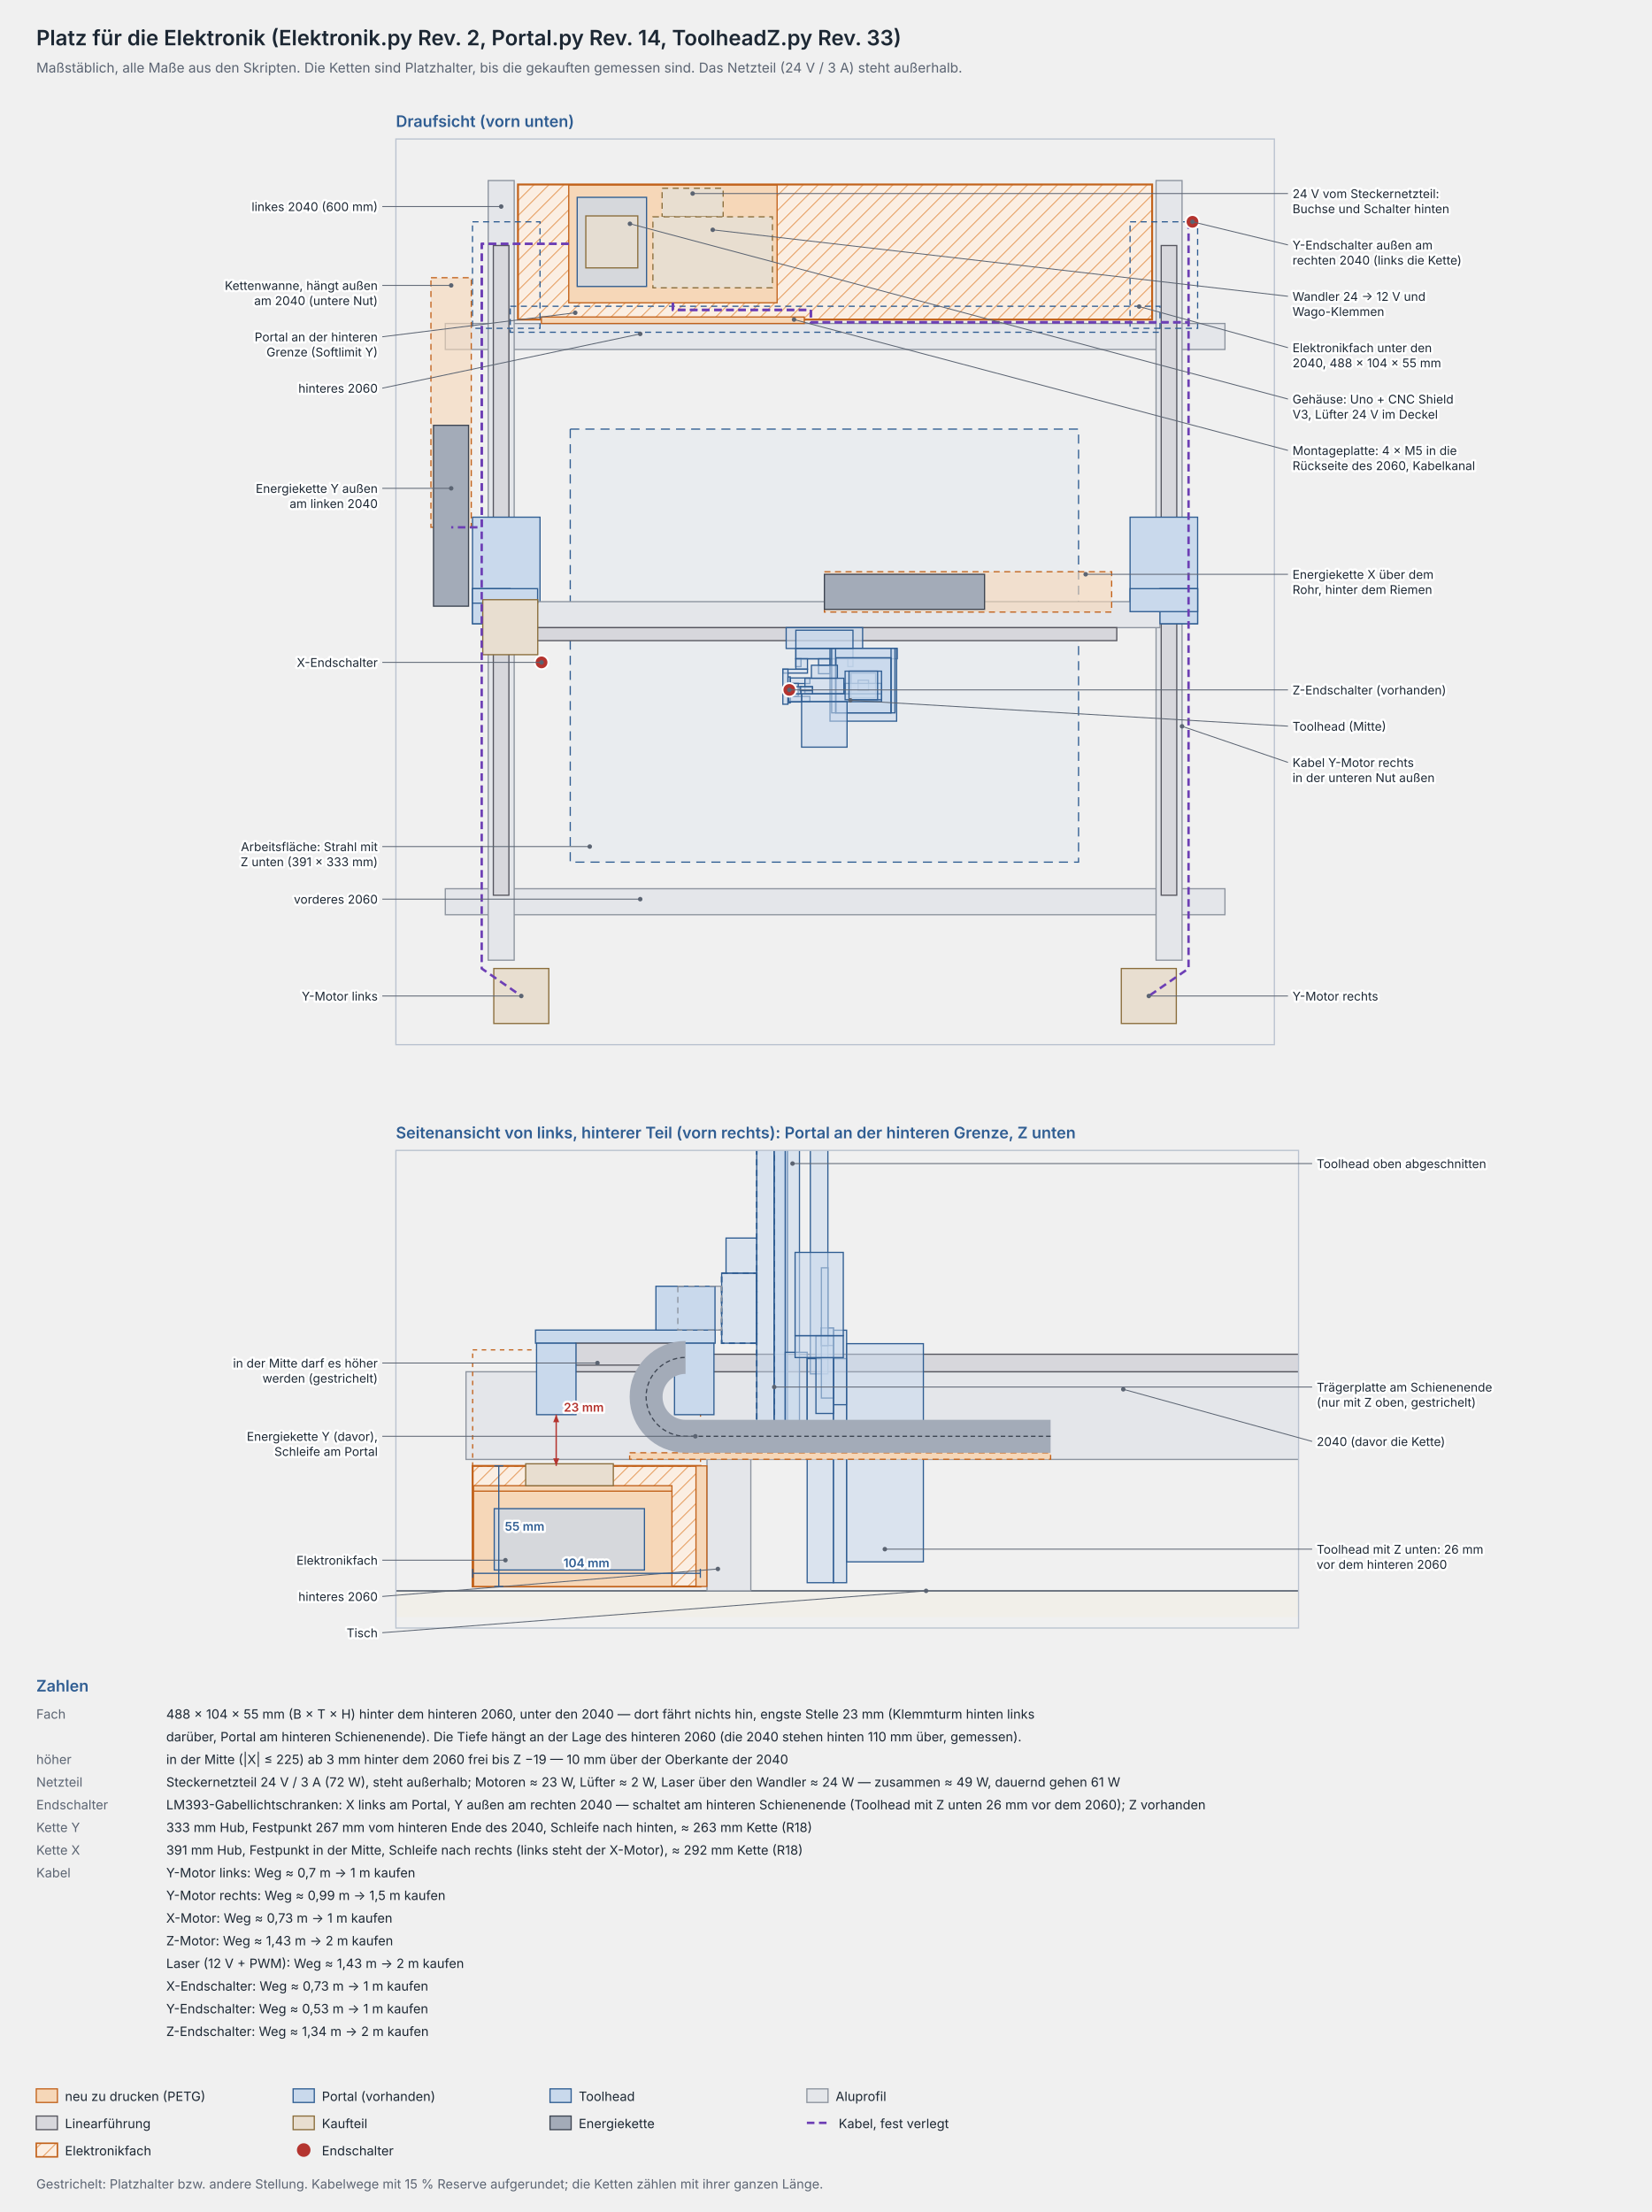
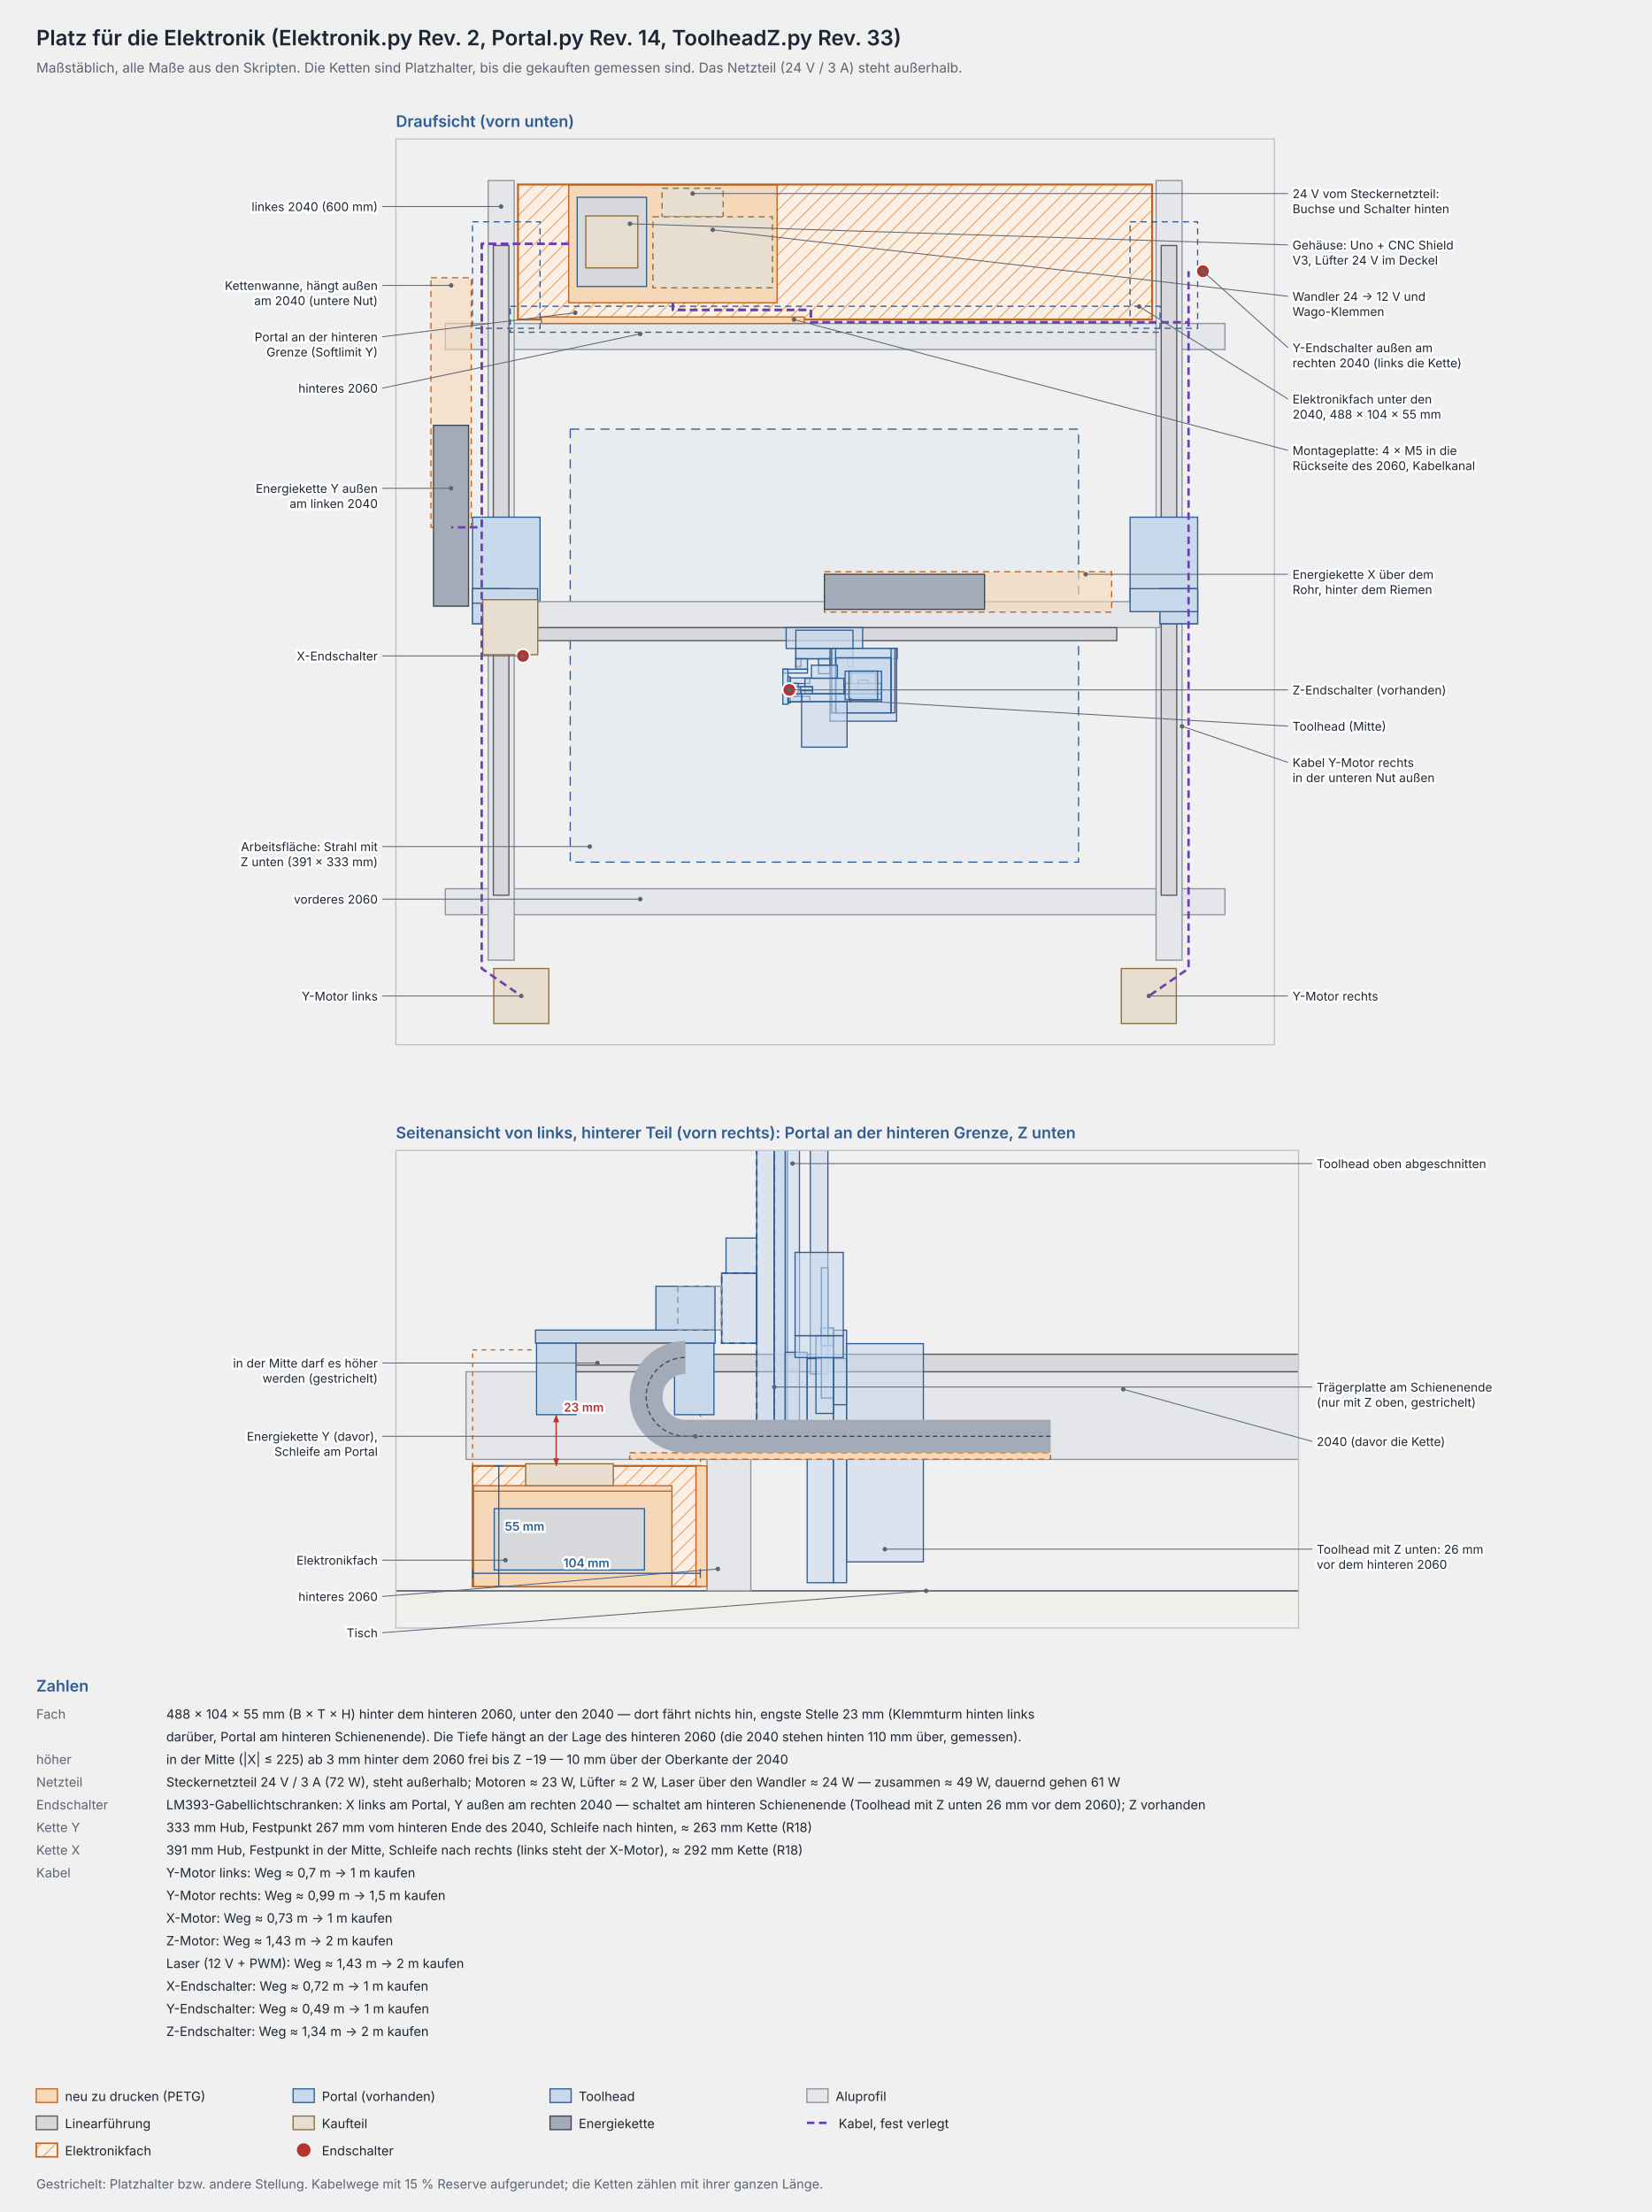
<svg xmlns="http://www.w3.org/2000/svg" width="1093" height="1464" viewBox="0 0 1093 1464" font-family="Inter, Helvetica, Arial, sans-serif">
  <defs>
    <pattern id="schraffur" width="7" height="7" patternUnits="userSpaceOnUse" patternTransform="rotate(45)">
      <rect width="7" height="7" fill="#fbeee2" />
      <line x1="0" y1="0" x2="0" y2="7" stroke="#e8a871" stroke-width="1.4" />
    </pattern>
  </defs>
  <text x="24.0" y="30.0" font-size="14" fill="#1c2733" text-anchor="start" font-weight="600">Platz für die Elektronik (Elektronik.py Rev. 2, Portal.py Rev. 14, ToolheadZ.py Rev. 33)</text>
  <text x="24.0" y="48.0" font-size="9" fill="#5b6472" text-anchor="start">Maßstäblich, alle Maße aus den Skripten. Die Ketten sind Platzhalter, bis die gekauften gemessen sind. Das Netzteil (24 V / 3 A) steht außerhalb.</text>
  <clipPath id="drauf">
    <rect x="262.0" y="92.0" width="581.4" height="599.4" />
  </clipPath>
  <g clip-path="url(#drauf)">
    <rect x="294.7" y="588.2" width="516.0" height="17.2" fill="#e4e6ea" stroke="#8c939e" stroke-width="0.8" />
    <rect x="294.7" y="214.1" width="516.0" height="17.2" fill="#e4e6ea" stroke="#8c939e" stroke-width="0.8" />
    <rect x="323.1" y="119.5" width="17.2" height="516.0" fill="#e4e6ea" stroke="#8c939e" stroke-width="0.8" />
    <rect x="326.5" y="162.5" width="10.3" height="430.0" fill="#d7d7dc" stroke="#55555e" stroke-width="0.8" />
    <rect x="765.1" y="119.5" width="17.2" height="516.0" fill="#e4e6ea" stroke="#8c939e" stroke-width="0.8" />
    <rect x="768.5" y="162.5" width="10.3" height="430.0" fill="#d7d7dc" stroke="#55555e" stroke-width="0.8" />
    <rect x="342.8" y="122.1" width="419.7" height="89.4" fill="url(#schraffur)" stroke="#c2621b" stroke-width="1.3" />
    <rect x="377.4" y="284.0" width="336.4" height="286.6" fill="#c9d9ec" stroke="#2f5d92" stroke-width="0.8" fill-opacity="0.18" stroke-dasharray="6 4" />
    <rect x="312.7" y="342.3" width="44.7" height="70.5" fill="#c9d9ec" stroke="#2f5d92" stroke-width="0.8" />
    <rect x="747.9" y="342.3" width="44.7" height="70.5" fill="#c9d9ec" stroke="#2f5d92" stroke-width="0.8" />
    <rect x="337.7" y="398.2" width="430.0" height="17.2" fill="#e4e6ea" stroke="#8c939e" stroke-width="0.8" />
    <rect x="352.1" y="415.4" width="387.0" height="8.6" fill="#d7d7dc" stroke="#55555e" stroke-width="0.8" />
    <rect x="312.7" y="389.6" width="24.9" height="23.2" fill="#c9d9ec" stroke="#2f5d92" stroke-width="0.8" />
    <rect x="767.7" y="389.6" width="24.9" height="23.2" fill="#c9d9ec" stroke="#2f5d92" stroke-width="0.8" />
    <rect x="747.9" y="389.6" width="44.7" height="15.2" fill="#c9d9ec" stroke="#2f5d92" stroke-width="0.8" />
    <rect x="312.7" y="389.6" width="43.1" height="9.6" fill="#c9d9ec" stroke="#2f5d92" stroke-width="0.8" />
    <rect x="319.5" y="396.9" width="36.4" height="36.4" fill="#e8ded0" stroke="#8a6d3b" stroke-width="0.8" />
    <rect x="520.3" y="415.4" width="50.6" height="13.8" fill="#c9d9ec" stroke="#2f5d92" stroke-width="0.8" fill-opacity="0.55" />
    <rect x="526.7" y="429.1" width="37.8" height="6.9" fill="#c9d9ec" stroke="#2f5d92" stroke-width="0.8" fill-opacity="0.55" />
    <rect x="526.7" y="429.1" width="67.1" height="6.9" fill="#c9d9ec" stroke="#2f5d92" stroke-width="0.8" fill-opacity="0.55" />
    <rect x="541.7" y="436.0" width="7.7" height="4.3" fill="#c9d9ec" stroke="#2f5d92" stroke-width="0.8" fill-opacity="0.55" />
    <rect x="526.7" y="436.0" width="3.4" height="5.2" fill="#c9d9ec" stroke="#2f5d92" stroke-width="0.8" fill-opacity="0.55" />
    <rect x="561.1" y="436.0" width="3.4" height="5.2" fill="#c9d9ec" stroke="#2f5d92" stroke-width="0.8" fill-opacity="0.55" />
    <rect x="541.7" y="440.3" width="7.7" height="5.6" fill="#c9d9ec" stroke="#2f5d92" stroke-width="0.8" fill-opacity="0.55" />
    <rect x="549.3" y="429.1" width="44.1" height="48.2" fill="#c9d9ec" stroke="#2f5d92" stroke-width="0.8" fill-opacity="0.55" />
    <rect x="550.4" y="429.1" width="2.6" height="42.7" fill="#c9d9ec" stroke="#2f5d92" stroke-width="0.8" fill-opacity="0.55" />
    <rect x="589.7" y="429.1" width="2.6" height="42.7" fill="#c9d9ec" stroke="#2f5d92" stroke-width="0.8" fill-opacity="0.55" />
    <rect x="553.2" y="435.4" width="36.4" height="36.4" fill="#c9d9ec" stroke="#2f5d92" stroke-width="0.8" fill-opacity="0.55" />
    <rect x="526.7" y="436.0" width="7.7" height="6.9" fill="#c9d9ec" stroke="#2f5d92" stroke-width="0.8" fill-opacity="0.55" />
    <rect x="518.1" y="442.9" width="16.3" height="2.6" fill="#c9d9ec" stroke="#2f5d92" stroke-width="0.8" fill-opacity="0.55" />
    <rect x="518.1" y="442.9" width="3.4" height="23.2" fill="#c9d9ec" stroke="#2f5d92" stroke-width="0.8" fill-opacity="0.55" />
    <rect x="521.5" y="448.0" width="1.5" height="17.2" fill="#c9d9ec" stroke="#2f5d92" stroke-width="0.8" fill-opacity="0.55" />
    <rect x="523.1" y="448.7" width="12.9" height="3.7" fill="#c9d9ec" stroke="#2f5d92" stroke-width="0.8" fill-opacity="0.55" />
    <rect x="523.1" y="460.9" width="12.9" height="3.7" fill="#c9d9ec" stroke="#2f5d92" stroke-width="0.8" fill-opacity="0.55" />
    <rect x="523.1" y="452.3" width="5.2" height="8.6" fill="#c9d9ec" stroke="#2f5d92" stroke-width="0.8" fill-opacity="0.55" />
    <rect x="553.2" y="435.4" width="36.4" height="36.4" fill="#c9d9ec" stroke="#2f5d92" stroke-width="0.8" fill-opacity="0.55" />
    <rect x="563.2" y="445.5" width="16.3" height="16.3" fill="#c9d9ec" stroke="#2f5d92" stroke-width="0.8" fill-opacity="0.55" />
    <rect x="526.7" y="417.1" width="37.8" height="12.0" fill="#c9d9ec" stroke="#2f5d92" stroke-width="0.8" fill-opacity="0.55" />
    <rect x="567.9" y="450.2" width="6.9" height="6.9" fill="#c9d9ec" stroke="#2f5d92" stroke-width="0.8" fill-opacity="0.55" />
    <rect x="537.0" y="440.3" width="17.2" height="8.6" fill="#c9d9ec" stroke="#2f5d92" stroke-width="0.8" fill-opacity="0.55" />
    <rect x="532.7" y="448.9" width="25.8" height="10.3" fill="#c9d9ec" stroke="#2f5d92" stroke-width="0.8" fill-opacity="0.55" />
    <rect x="530.5" y="459.2" width="52.9" height="5.2" fill="#c9d9ec" stroke="#2f5d92" stroke-width="0.8" fill-opacity="0.55" />
    <rect x="521.9" y="459.2" width="8.6" height="5.2" fill="#c9d9ec" stroke="#2f5d92" stroke-width="0.8" fill-opacity="0.55" />
    <rect x="521.9" y="454.5" width="8.2" height="4.7" fill="#c9d9ec" stroke="#2f5d92" stroke-width="0.8" fill-opacity="0.55" />
    <rect x="530.1" y="454.5" width="7.6" height="4.7" fill="#c9d9ec" stroke="#2f5d92" stroke-width="0.8" fill-opacity="0.55" />
    <rect x="529.5" y="454.5" width="8.2" height="2.6" fill="#c9d9ec" stroke="#2f5d92" stroke-width="0.8" fill-opacity="0.55" />
    <rect x="559.3" y="452.3" width="24.1" height="6.9" fill="#c9d9ec" stroke="#2f5d92" stroke-width="0.8" fill-opacity="0.55" />
    <rect x="559.3" y="444.2" width="24.1" height="18.9" fill="#c9d9ec" stroke="#2f5d92" stroke-width="0.8" fill-opacity="0.55" />
    <rect x="561.9" y="444.2" width="18.9" height="18.9" fill="#c9d9ec" stroke="#2f5d92" stroke-width="0.8" fill-opacity="0.55" />
    <rect x="530.5" y="464.4" width="30.1" height="30.1" fill="#c9d9ec" stroke="#2f5d92" stroke-width="0.8" fill-opacity="0.55" />
    <rect x="337.7" y="202.7" width="430.0" height="17.2" fill="none" stroke="#2f5d92" stroke-width="0.8" stroke-dasharray="4 3" />
    <rect x="312.7" y="146.8" width="44.7" height="70.5" fill="none" stroke="#2f5d92" stroke-width="0.8" stroke-dasharray="4 3" />
    <rect x="747.9" y="146.8" width="44.7" height="70.5" fill="none" stroke="#2f5d92" stroke-width="0.8" stroke-dasharray="4 3" />
    <rect x="326.8" y="641.0" width="36.4" height="36.4" fill="#e8ded0" stroke="#8a6d3b" stroke-width="0.8" />
    <rect x="742.1" y="641.0" width="36.4" height="36.4" fill="#e8ded0" stroke="#8a6d3b" stroke-width="0.8" />
    <rect x="285.2" y="183.8" width="26.7" height="165.2" fill="#f6d7b8" stroke="#c2621b" stroke-width="0.8" stroke-dasharray="4 3" fill-opacity="0.6" />
    <rect x="286.9" y="281.5" width="23.2" height="119.7" fill="#a3abb8" stroke="#3d4552" stroke-width="0.8" />
    <rect x="545.6" y="378.4" width="190.1" height="26.7" fill="#f6d7b8" stroke="#c2621b" stroke-width="0.8" stroke-dasharray="4 3" fill-opacity="0.6" />
    <rect x="545.6" y="380.1" width="106.0" height="23.2" fill="#a3abb8" stroke="#3d4552" stroke-width="0.8" />
    <rect x="358.3" y="209.8" width="174.0" height="4.3" fill="#f6d7b8" stroke="#c2621b" stroke-width="0.8" />
    <rect x="376.4" y="122.5" width="137.9" height="77.9" fill="#f6d7b8" stroke="#c2621b" stroke-width="0.8" />
    <rect x="382.0" y="130.6" width="45.9" height="59.0" fill="#c9d9ec" stroke="#2f5d92" stroke-width="0.8" fill-opacity="0.7" />
    <rect x="438.2" y="124.6" width="40.4" height="18.9" fill="#e8ded0" stroke="#8a6d3b" stroke-width="0.8" stroke-dasharray="4 3" />
    <rect x="432.1" y="143.5" width="79.1" height="47.0" fill="#e8ded0" stroke="#8a6d3b" stroke-width="0.8" stroke-dasharray="4 3" />
    <rect x="387.7" y="142.9" width="34.4" height="34.4" fill="#e8ded0" stroke="#8a6d3b" stroke-width="0.8" fill-opacity="0.85" />
    <polyline points="376.4,161.4 318.8,161.4 318.8,161.4 318.8,641.0 345.0,659.2" fill="none" stroke="#6d3fb5" stroke-width="1.6" stroke-dasharray="5 3" stroke-linejoin="round" />
    <polyline points="445.3,200.4 445.3,205.1 536.6,205.1 536.6,213.3 786.6,213.3 786.6,213.3 786.6,641.0 760.3,659.2" fill="none" stroke="#6d3fb5" stroke-width="1.6" stroke-dasharray="5 3" stroke-linejoin="round" />
-     <polyline points="445.3,200.4 445.3,205.1 536.6,205.1 536.6,213.3 786.6,213.3 786.6,213.3 786.6,146.8" fill="none" stroke="#6d3fb5" stroke-width="1.6" stroke-dasharray="5 3" stroke-linejoin="round" />
+     <polyline points="445.3,200.4 445.3,205.1 536.6,205.1 536.6,213.3 786.6,213.3 786.6,213.3 786.6,179.5" fill="none" stroke="#6d3fb5" stroke-width="1.6" stroke-dasharray="5 3" stroke-linejoin="round" />
    <polyline points="376.4,161.4 318.8,161.4 318.8,161.4 318.8,349.0 298.6,349.0" fill="none" stroke="#6d3fb5" stroke-width="1.6" stroke-dasharray="5 3" stroke-linejoin="round" />
-     <circle cx="358.4" cy="438.4" r="4.5" fill="#b4342f" stroke="#ffffff" stroke-width="1.2" />
-     <circle cx="789.2" cy="146.8" r="4.5" fill="#b4342f" stroke="#ffffff" stroke-width="1.2" />
+     <circle cx="346.1" cy="434.1" r="4.5" fill="#b4342f" stroke="#ffffff" stroke-width="1.2" />
+     <circle cx="796.1" cy="179.5" r="4.5" fill="#b4342f" stroke="#ffffff" stroke-width="1.2" />
    <circle cx="522.4" cy="456.6" r="4.5" fill="#b4342f" stroke="#ffffff" stroke-width="1.2" />
  </g>
  <rect x="262.0" y="92.0" width="581.4" height="599.4" fill="none" stroke="#b9c2cf" stroke-width="0.8" />
  <text x="262.0" y="84.0" font-size="10.5" fill="#2f5d92" text-anchor="start" font-weight="600">Draufsicht (vorn unten)</text>
  <line x1="331.7" y1="136.7" x2="253.0" y2="136.7" stroke="#5b6472" stroke-width="0.6" />
  <circle cx="331.7" cy="136.7" r="1.5" fill="#5b6472" />
  <text x="250.0" y="139.7" font-size="8.0" fill="#1c2733" text-anchor="end" stroke="#ffffff" stroke-width="3" stroke-linejoin="round" paint-order="stroke">linkes 2040 (600 mm)</text>
  <line x1="298.6" y1="188.9" x2="253.0" y2="188.9" stroke="#5b6472" stroke-width="0.6" />
  <circle cx="298.6" cy="188.9" r="1.5" fill="#5b6472" />
  <text x="250.0" y="191.9" font-size="8.0" fill="#1c2733" text-anchor="end" stroke="#ffffff" stroke-width="3" stroke-linejoin="round" paint-order="stroke">Kettenwanne, hängt außen</text>
  <text x="250.0" y="201.9" font-size="8.0" fill="#1c2733" text-anchor="end" stroke="#ffffff" stroke-width="3" stroke-linejoin="round" paint-order="stroke">am 2040 (untere Nut)</text>
  <line x1="380.7" y1="207.0" x2="253.0" y2="222.9" stroke="#5b6472" stroke-width="0.6" />
  <circle cx="380.7" cy="207.0" r="1.5" fill="#5b6472" />
  <text x="250.0" y="225.9" font-size="8.0" fill="#1c2733" text-anchor="end" stroke="#ffffff" stroke-width="3" stroke-linejoin="round" paint-order="stroke">Portal an der hinteren</text>
  <text x="250.0" y="235.9" font-size="8.0" fill="#1c2733" text-anchor="end" stroke="#ffffff" stroke-width="3" stroke-linejoin="round" paint-order="stroke">Grenze (Softlimit Y)</text>
  <line x1="423.7" y1="221.0" x2="253.0" y2="256.9" stroke="#5b6472" stroke-width="0.6" />
  <circle cx="423.7" cy="221.0" r="1.5" fill="#5b6472" />
  <text x="250.0" y="259.9" font-size="8.0" fill="#1c2733" text-anchor="end" stroke="#ffffff" stroke-width="3" stroke-linejoin="round" paint-order="stroke">hinteres 2060</text>
  <line x1="298.6" y1="323.2" x2="253.0" y2="323.2" stroke="#5b6472" stroke-width="0.6" />
  <circle cx="298.6" cy="323.2" r="1.5" fill="#5b6472" />
  <text x="250.0" y="326.2" font-size="8.0" fill="#1c2733" text-anchor="end" stroke="#ffffff" stroke-width="3" stroke-linejoin="round" paint-order="stroke">Energiekette Y außen</text>
  <text x="250.0" y="336.2" font-size="8.0" fill="#1c2733" text-anchor="end" stroke="#ffffff" stroke-width="3" stroke-linejoin="round" paint-order="stroke">am linken 2040</text>
-   <line x1="358.4" y1="438.4" x2="253.0" y2="438.4" stroke="#5b6472" stroke-width="0.6" />
-   <circle cx="358.4" cy="438.4" r="1.5" fill="#5b6472" />
-   <text x="250.0" y="441.4" font-size="8.0" fill="#1c2733" text-anchor="end" stroke="#ffffff" stroke-width="3" stroke-linejoin="round" paint-order="stroke">X-Endschalter</text>
+   <line x1="346.1" y1="434.1" x2="253.0" y2="434.1" stroke="#5b6472" stroke-width="0.6" />
+   <circle cx="346.1" cy="434.1" r="1.5" fill="#5b6472" />
+   <text x="250.0" y="437.1" font-size="8.0" fill="#1c2733" text-anchor="end" stroke="#ffffff" stroke-width="3" stroke-linejoin="round" paint-order="stroke">X-Endschalter</text>
  <line x1="390.3" y1="560.3" x2="253.0" y2="560.3" stroke="#5b6472" stroke-width="0.6" />
  <circle cx="390.3" cy="560.3" r="1.5" fill="#5b6472" />
  <text x="250.0" y="563.3" font-size="8.0" fill="#1c2733" text-anchor="end" stroke="#ffffff" stroke-width="3" stroke-linejoin="round" paint-order="stroke">Arbeitsfläche: Strahl mit</text>
  <text x="250.0" y="573.3" font-size="8.0" fill="#1c2733" text-anchor="end" stroke="#ffffff" stroke-width="3" stroke-linejoin="round" paint-order="stroke">Z unten (391 × 333 mm)</text>
  <line x1="423.7" y1="595.1" x2="253.0" y2="595.1" stroke="#5b6472" stroke-width="0.6" />
  <circle cx="423.7" cy="595.1" r="1.5" fill="#5b6472" />
  <text x="250.0" y="598.1" font-size="8.0" fill="#1c2733" text-anchor="end" stroke="#ffffff" stroke-width="3" stroke-linejoin="round" paint-order="stroke">vorderes 2060</text>
  <line x1="345.0" y1="659.2" x2="253.0" y2="659.2" stroke="#5b6472" stroke-width="0.6" />
  <circle cx="345.0" cy="659.2" r="1.5" fill="#5b6472" />
  <text x="250.0" y="662.2" font-size="8.0" fill="#1c2733" text-anchor="end" stroke="#ffffff" stroke-width="3" stroke-linejoin="round" paint-order="stroke">Y-Motor links</text>
  <line x1="458.4" y1="128.1" x2="852.4" y2="128.1" stroke="#5b6472" stroke-width="0.6" />
  <circle cx="458.4" cy="128.1" r="1.5" fill="#5b6472" />
  <text x="855.4" y="131.1" font-size="8.0" fill="#1c2733" text-anchor="start" stroke="#ffffff" stroke-width="3" stroke-linejoin="round" paint-order="stroke">24 V vom Steckernetzteil:</text>
  <text x="855.4" y="141.1" font-size="8.0" fill="#1c2733" text-anchor="start" stroke="#ffffff" stroke-width="3" stroke-linejoin="round" paint-order="stroke">Buchse und Schalter hinten</text>
-   <line x1="789.2" y1="146.8" x2="852.4" y2="162.1" stroke="#5b6472" stroke-width="0.6" />
-   <circle cx="789.2" cy="146.8" r="1.5" fill="#5b6472" />
-   <text x="855.4" y="165.1" font-size="8.0" fill="#1c2733" text-anchor="start" stroke="#ffffff" stroke-width="3" stroke-linejoin="round" paint-order="stroke">Y-Endschalter außen am</text>
-   <text x="855.4" y="175.1" font-size="8.0" fill="#1c2733" text-anchor="start" stroke="#ffffff" stroke-width="3" stroke-linejoin="round" paint-order="stroke">rechten 2040 (links die Kette)</text>
+   <line x1="416.9" y1="148.1" x2="852.4" y2="162.1" stroke="#5b6472" stroke-width="0.6" />
+   <circle cx="416.9" cy="148.1" r="1.5" fill="#5b6472" />
+   <text x="855.4" y="165.1" font-size="8.0" fill="#1c2733" text-anchor="start" stroke="#ffffff" stroke-width="3" stroke-linejoin="round" paint-order="stroke">Gehäuse: Uno + CNC Shield</text>
+   <text x="855.4" y="175.1" font-size="8.0" fill="#1c2733" text-anchor="start" stroke="#ffffff" stroke-width="3" stroke-linejoin="round" paint-order="stroke">V3, Lüfter 24 V im Deckel</text>
  <line x1="471.7" y1="152.1" x2="852.4" y2="196.1" stroke="#5b6472" stroke-width="0.6" />
  <circle cx="471.7" cy="152.1" r="1.5" fill="#5b6472" />
  <text x="855.4" y="199.1" font-size="8.0" fill="#1c2733" text-anchor="start" stroke="#ffffff" stroke-width="3" stroke-linejoin="round" paint-order="stroke">Wandler 24 → 12 V und</text>
  <text x="855.4" y="209.1" font-size="8.0" fill="#1c2733" text-anchor="start" stroke="#ffffff" stroke-width="3" stroke-linejoin="round" paint-order="stroke">Wago-Klemmen</text>
-   <line x1="753.9" y1="202.9" x2="852.4" y2="230.1" stroke="#5b6472" stroke-width="0.6" />
+   <line x1="796.1" y1="179.5" x2="852.4" y2="230.1" stroke="#5b6472" stroke-width="0.6" />
+   <circle cx="796.1" cy="179.5" r="1.5" fill="#5b6472" />
+   <text x="855.4" y="233.1" font-size="8.0" fill="#1c2733" text-anchor="start" stroke="#ffffff" stroke-width="3" stroke-linejoin="round" paint-order="stroke">Y-Endschalter außen am</text>
+   <text x="855.4" y="243.1" font-size="8.0" fill="#1c2733" text-anchor="start" stroke="#ffffff" stroke-width="3" stroke-linejoin="round" paint-order="stroke">rechten 2040 (links die Kette)</text>
+   <line x1="753.9" y1="202.9" x2="852.4" y2="264.1" stroke="#5b6472" stroke-width="0.6" />
  <circle cx="753.9" cy="202.9" r="1.5" fill="#5b6472" />
-   <text x="855.4" y="233.1" font-size="8.0" fill="#1c2733" text-anchor="start" stroke="#ffffff" stroke-width="3" stroke-linejoin="round" paint-order="stroke">Elektronikfach unter den</text>
-   <text x="855.4" y="243.1" font-size="8.0" fill="#1c2733" text-anchor="start" stroke="#ffffff" stroke-width="3" stroke-linejoin="round" paint-order="stroke">2040, 488 × 104 × 55 mm</text>
-   <line x1="416.9" y1="148.1" x2="852.4" y2="264.1" stroke="#5b6472" stroke-width="0.6" />
-   <circle cx="416.9" cy="148.1" r="1.5" fill="#5b6472" />
-   <text x="855.4" y="267.1" font-size="8.0" fill="#1c2733" text-anchor="start" stroke="#ffffff" stroke-width="3" stroke-linejoin="round" paint-order="stroke">Gehäuse: Uno + CNC Shield</text>
-   <text x="855.4" y="277.1" font-size="8.0" fill="#1c2733" text-anchor="start" stroke="#ffffff" stroke-width="3" stroke-linejoin="round" paint-order="stroke">V3, Lüfter 24 V im Deckel</text>
+   <text x="855.4" y="267.1" font-size="8.0" fill="#1c2733" text-anchor="start" stroke="#ffffff" stroke-width="3" stroke-linejoin="round" paint-order="stroke">Elektronikfach unter den</text>
+   <text x="855.4" y="277.1" font-size="8.0" fill="#1c2733" text-anchor="start" stroke="#ffffff" stroke-width="3" stroke-linejoin="round" paint-order="stroke">2040, 488 × 104 × 55 mm</text>
  <line x1="525.5" y1="211.5" x2="852.4" y2="298.1" stroke="#5b6472" stroke-width="0.6" />
  <circle cx="525.5" cy="211.5" r="1.5" fill="#5b6472" />
  <text x="855.4" y="301.1" font-size="8.0" fill="#1c2733" text-anchor="start" stroke="#ffffff" stroke-width="3" stroke-linejoin="round" paint-order="stroke">Montageplatte: 4 × M5 in die</text>
  <text x="855.4" y="311.1" font-size="8.0" fill="#1c2733" text-anchor="start" stroke="#ffffff" stroke-width="3" stroke-linejoin="round" paint-order="stroke">Rückseite des 2060, Kabelkanal</text>
  <line x1="718.5" y1="380.1" x2="852.4" y2="380.1" stroke="#5b6472" stroke-width="0.6" />
  <circle cx="718.5" cy="380.1" r="1.5" fill="#5b6472" />
  <text x="855.4" y="383.1" font-size="8.0" fill="#1c2733" text-anchor="start" stroke="#ffffff" stroke-width="3" stroke-linejoin="round" paint-order="stroke">Energiekette X über dem</text>
  <text x="855.4" y="393.1" font-size="8.0" fill="#1c2733" text-anchor="start" stroke="#ffffff" stroke-width="3" stroke-linejoin="round" paint-order="stroke">Rohr, hinter dem Riemen</text>
  <line x1="522.4" y1="456.6" x2="852.4" y2="456.6" stroke="#5b6472" stroke-width="0.6" />
  <circle cx="522.4" cy="456.6" r="1.5" fill="#5b6472" />
  <text x="855.4" y="459.6" font-size="8.0" fill="#1c2733" text-anchor="start" stroke="#ffffff" stroke-width="3" stroke-linejoin="round" paint-order="stroke">Z-Endschalter (vorhanden)</text>
  <line x1="562.8" y1="463.5" x2="852.4" y2="480.6" stroke="#5b6472" stroke-width="0.6" />
  <circle cx="562.8" cy="463.5" r="1.5" fill="#5b6472" />
  <text x="855.4" y="483.6" font-size="8.0" fill="#1c2733" text-anchor="start" stroke="#ffffff" stroke-width="3" stroke-linejoin="round" paint-order="stroke">Toolhead (Mitte)</text>
  <line x1="782.3" y1="480.7" x2="852.4" y2="504.6" stroke="#5b6472" stroke-width="0.6" />
  <circle cx="782.3" cy="480.7" r="1.5" fill="#5b6472" />
  <text x="855.4" y="507.6" font-size="8.0" fill="#1c2733" text-anchor="start" stroke="#ffffff" stroke-width="3" stroke-linejoin="round" paint-order="stroke">Kabel Y-Motor rechts</text>
  <text x="855.4" y="517.6" font-size="8.0" fill="#1c2733" text-anchor="start" stroke="#ffffff" stroke-width="3" stroke-linejoin="round" paint-order="stroke">in der unteren Nut außen</text>
  <line x1="760.3" y1="659.2" x2="852.4" y2="659.2" stroke="#5b6472" stroke-width="0.6" />
  <circle cx="760.3" cy="659.2" r="1.5" fill="#5b6472" />
  <text x="855.4" y="662.2" font-size="8.0" fill="#1c2733" text-anchor="start" stroke="#ffffff" stroke-width="3" stroke-linejoin="round" paint-order="stroke">Y-Motor rechts</text>
  <clipPath id="seite">
    <rect x="262.0" y="761.4" width="597.4" height="316.1" />
  </clipPath>
  <g clip-path="url(#seite)">
    <rect x="254.8" y="1052.9" width="611.9" height="17.4" fill="#f1efe9" stroke="none" stroke-width="0.8" />
    <line x1="262.0" y1="1052.9" x2="859.4" y2="1052.9" stroke="#5b6472" stroke-width="1.0" />
    <rect x="308.4" y="907.9" width="870.0" height="58.0" fill="#e4e6ea" stroke="#8c939e" stroke-width="0.8" />
    <rect x="380.9" y="896.3" width="725.0" height="11.6" fill="#d7d7dc" stroke="#55555e" stroke-width="0.8" />
    <rect x="1098.7" y="965.9" width="29.0" height="87.0" fill="#e4e6ea" stroke="#8c939e" stroke-width="0.8" />
    <rect x="467.9" y="965.9" width="29.0" height="87.0" fill="#e4e6ea" stroke="#8c939e" stroke-width="0.8" />
    <rect x="1187.6" y="944.1" width="61.3" height="53.7" fill="#e8ded0" stroke="#8a6d3b" stroke-width="0.8" />
    <rect x="312.8" y="970.2" width="150.8" height="79.8" fill="url(#schraffur)" stroke="#c2621b" stroke-width="1.3" />
    <rect x="312.8" y="893.4" width="150.8" height="76.9" fill="none" stroke="#c2621b" stroke-width="0.8" stroke-dasharray="3 3" />
    <rect x="460.6" y="970.2" width="7.2" height="79.8" fill="#f6d7b8" stroke="#c2621b" stroke-width="0.8" />
    <rect x="313.4" y="986.9" width="131.3" height="63.1" fill="#f6d7b8" stroke="#c2621b" stroke-width="0.8" />
    <rect x="313.4" y="983.3" width="131.3" height="3.6" fill="#f6d7b8" stroke="#c2621b" stroke-width="0.8" />
    <rect x="327.1" y="998.5" width="99.4" height="40.6" fill="#c9d9ec" stroke="#2f5d92" stroke-width="0.8" fill-opacity="0.7" />
    <rect x="347.9" y="968.8" width="58.0" height="14.5" fill="#e8ded0" stroke="#8a6d3b" stroke-width="0.8" />
    <rect x="354.4" y="880.3" width="118.9" height="8.7" fill="#c9d9ec" stroke="#2f5d92" stroke-width="0.8" />
    <rect x="448.6" y="851.3" width="29.0" height="29.0" fill="#e4e6ea" stroke="#8c939e" stroke-width="0.8" />
    <rect x="380.9" y="889.0" width="65.8" height="14.5" fill="#d7d7dc" stroke="#55555e" stroke-width="0.8" />
    <rect x="355.1" y="889.0" width="26.1" height="47.3" fill="#c9d9ec" stroke="#2f5d92" stroke-width="0.8" />
    <rect x="446.4" y="889.0" width="26.1" height="47.3" fill="#c9d9ec" stroke="#2f5d92" stroke-width="0.8" />
    <rect x="434.1" y="851.3" width="39.1" height="29.0" fill="#c9d9ec" stroke="#2f5d92" stroke-width="0.8" />
    <rect x="477.6" y="842.6" width="23.2" height="46.4" fill="#c9d9ec" stroke="#2f5d92" stroke-width="0.8" fill-opacity="0.55" />
    <rect x="500.8" y="699.1" width="11.6" height="262.5" fill="#c9d9ec" stroke="#2f5d92" stroke-width="0.8" fill-opacity="0.55" />
    <rect x="500.8" y="655.6" width="11.6" height="43.5" fill="#c9d9ec" stroke="#2f5d92" stroke-width="0.8" fill-opacity="0.55" />
    <rect x="512.4" y="662.8" width="7.2" height="290.0" fill="#c9d9ec" stroke="#2f5d92" stroke-width="0.8" fill-opacity="0.55" />
    <rect x="512.4" y="655.6" width="8.7" height="306.0" fill="#c9d9ec" stroke="#2f5d92" stroke-width="0.8" fill-opacity="0.55" />
    <rect x="512.4" y="655.6" width="8.7" height="306.0" fill="#c9d9ec" stroke="#2f5d92" stroke-width="0.8" fill-opacity="0.55" />
    <rect x="519.7" y="662.8" width="9.4" height="290.0" fill="#c9d9ec" stroke="#2f5d92" stroke-width="0.8" fill-opacity="0.55" />
    <rect x="500.8" y="644.0" width="81.2" height="11.6" fill="#c9d9ec" stroke="#2f5d92" stroke-width="0.8" fill-opacity="0.55" />
    <rect x="500.8" y="639.6" width="72.0" height="4.3" fill="#c9d9ec" stroke="#2f5d92" stroke-width="0.8" fill-opacity="0.55" />
    <rect x="500.8" y="639.6" width="72.0" height="4.3" fill="#c9d9ec" stroke="#2f5d92" stroke-width="0.8" fill-opacity="0.55" />
    <rect x="511.5" y="629.5" width="61.3" height="14.5" fill="#c9d9ec" stroke="#2f5d92" stroke-width="0.8" fill-opacity="0.55" />
    <rect x="512.4" y="671.5" width="11.6" height="50.8" fill="#c9d9ec" stroke="#2f5d92" stroke-width="0.8" fill-opacity="0.55" />
    <rect x="524.0" y="677.3" width="4.4" height="50.8" fill="#c9d9ec" stroke="#2f5d92" stroke-width="0.8" fill-opacity="0.55" />
    <rect x="524.0" y="677.3" width="39.1" height="50.8" fill="#c9d9ec" stroke="#2f5d92" stroke-width="0.8" fill-opacity="0.55" />
    <rect x="532.7" y="684.6" width="29.0" height="36.2" fill="#c9d9ec" stroke="#2f5d92" stroke-width="0.8" fill-opacity="0.55" />
    <rect x="533.8" y="710.7" width="6.2" height="8.7" fill="#c9d9ec" stroke="#2f5d92" stroke-width="0.8" fill-opacity="0.55" />
    <rect x="554.5" y="710.7" width="6.2" height="8.7" fill="#c9d9ec" stroke="#2f5d92" stroke-width="0.8" fill-opacity="0.55" />
    <rect x="540.0" y="710.7" width="14.5" height="8.7" fill="#c9d9ec" stroke="#2f5d92" stroke-width="0.8" fill-opacity="0.55" />
    <rect x="511.5" y="571.5" width="61.3" height="58.0" fill="#c9d9ec" stroke="#2f5d92" stroke-width="0.8" fill-opacity="0.55" />
    <rect x="528.4" y="652.7" width="27.5" height="36.2" fill="#c9d9ec" stroke="#2f5d92" stroke-width="0.8" fill-opacity="0.55" />
    <rect x="480.5" y="819.4" width="20.3" height="23.2" fill="#c9d9ec" stroke="#2f5d92" stroke-width="0.8" fill-opacity="0.55" />
    <rect x="536.3" y="677.3" width="11.6" height="232.0" fill="#c9d9ec" stroke="#2f5d92" stroke-width="0.8" fill-opacity="0.55" />
    <rect x="519.7" y="895.0" width="14.5" height="57.9" fill="#c9d9ec" stroke="#2f5d92" stroke-width="0.8" fill-opacity="0.55" />
    <rect x="534.2" y="899.2" width="17.4" height="148.3" fill="#c9d9ec" stroke="#2f5d92" stroke-width="0.8" fill-opacity="0.55" />
    <rect x="551.6" y="899.2" width="8.7" height="148.3" fill="#c9d9ec" stroke="#2f5d92" stroke-width="0.8" fill-opacity="0.55" />
    <rect x="551.6" y="880.4" width="8.7" height="49.3" fill="#c9d9ec" stroke="#2f5d92" stroke-width="0.8" fill-opacity="0.55" />
    <rect x="543.6" y="878.9" width="8.0" height="46.4" fill="#c9d9ec" stroke="#2f5d92" stroke-width="0.8" fill-opacity="0.55" />
    <rect x="543.6" y="878.9" width="8.0" height="11.6" fill="#c9d9ec" stroke="#2f5d92" stroke-width="0.8" fill-opacity="0.55" />
    <rect x="543.6" y="839.1" width="4.4" height="51.5" fill="#c9d9ec" stroke="#2f5d92" stroke-width="0.8" fill-opacity="0.55" />
    <rect x="540.0" y="884.0" width="11.6" height="51.5" fill="#c9d9ec" stroke="#2f5d92" stroke-width="0.8" fill-opacity="0.55" />
    <rect x="526.2" y="884.0" width="31.9" height="14.5" fill="#c9d9ec" stroke="#2f5d92" stroke-width="0.8" fill-opacity="0.55" />
    <rect x="526.2" y="828.9" width="31.9" height="55.1" fill="#c9d9ec" stroke="#2f5d92" stroke-width="0.8" fill-opacity="0.55" />
    <rect x="560.3" y="889.3" width="50.8" height="144.4" fill="#c9d9ec" stroke="#2f5d92" stroke-width="0.8" fill-opacity="0.55" />
    <rect x="477.6" y="842.6" width="23.2" height="46.4" fill="none" stroke="#2f5d92" stroke-width="1.1" stroke-dasharray="4 3" />
    <rect x="500.8" y="699.1" width="11.6" height="262.5" fill="none" stroke="#2f5d92" stroke-width="1.1" stroke-dasharray="4 3" />
    <rect x="448.6" y="851.3" width="29.0" height="29.0" fill="none" stroke="#8c939e" stroke-width="0.8" stroke-dasharray="4 3" />
    <rect x="416.7" y="961.5" width="278.6" height="4.3" fill="#f6d7b8" stroke="#c2621b" stroke-width="0.8" stroke-dasharray="4 3" />
    <path d="M 695.3 950.6 L 453.7 950.6 A 26.1 26.1 0 0 1 453.7 898.4" fill="none" stroke="#a3abb8" stroke-width="21.8" stroke-linecap="butt" />
    <path d="M 695.3 950.6 L 453.7 950.6 A 26.1 26.1 0 0 1 453.7 898.4" fill="none" stroke="#3d4552" stroke-width="0.8" stroke-dasharray="3 2" />
  </g>
  <rect x="262.0" y="761.4" width="597.4" height="316.1" fill="none" stroke="#b9c2cf" stroke-width="0.8" />
  <text x="262.0" y="753.4" font-size="10.5" fill="#2f5d92" text-anchor="start" font-weight="600">Seitenansicht von links, hinterer Teil (vorn rechts): Portal an der hinteren Grenze, Z unten</text>
  <line x1="395.4" y1="902.1" x2="253.0" y2="902.1" stroke="#5b6472" stroke-width="0.6" />
  <circle cx="395.4" cy="902.1" r="1.5" fill="#5b6472" />
  <text x="250.0" y="905.1" font-size="8.0" fill="#1c2733" text-anchor="end" stroke="#ffffff" stroke-width="3" stroke-linejoin="round" paint-order="stroke">in der Mitte darf es höher</text>
  <text x="250.0" y="915.1" font-size="8.0" fill="#1c2733" text-anchor="end" stroke="#ffffff" stroke-width="3" stroke-linejoin="round" paint-order="stroke">werden (gestrichelt)</text>
  <line x1="460.2" y1="950.6" x2="253.0" y2="950.6" stroke="#5b6472" stroke-width="0.6" />
  <circle cx="460.2" cy="950.6" r="1.5" fill="#5b6472" />
  <text x="250.0" y="953.6" font-size="8.0" fill="#1c2733" text-anchor="end" stroke="#ffffff" stroke-width="3" stroke-linejoin="round" paint-order="stroke">Energiekette Y (davor),</text>
  <text x="250.0" y="963.6" font-size="8.0" fill="#1c2733" text-anchor="end" stroke="#ffffff" stroke-width="3" stroke-linejoin="round" paint-order="stroke">Schleife am Portal</text>
  <line x1="334.5" y1="1032.6" x2="253.0" y2="1032.6" stroke="#5b6472" stroke-width="0.6" />
  <circle cx="334.5" cy="1032.6" r="1.5" fill="#5b6472" />
  <text x="250.0" y="1035.6" font-size="8.0" fill="#1c2733" text-anchor="end" stroke="#ffffff" stroke-width="3" stroke-linejoin="round" paint-order="stroke">Elektronikfach</text>
  <line x1="475.1" y1="1038.4" x2="253.0" y2="1056.6" stroke="#5b6472" stroke-width="0.6" />
  <circle cx="475.1" cy="1038.4" r="1.5" fill="#5b6472" />
  <text x="250.0" y="1059.6" font-size="8.0" fill="#1c2733" text-anchor="end" stroke="#ffffff" stroke-width="3" stroke-linejoin="round" paint-order="stroke">hinteres 2060</text>
  <line x1="612.9" y1="1052.9" x2="253.0" y2="1080.6" stroke="#5b6472" stroke-width="0.6" />
  <circle cx="612.9" cy="1052.9" r="1.5" fill="#5b6472" />
  <text x="250.0" y="1083.6" font-size="8.0" fill="#1c2733" text-anchor="end" stroke="#ffffff" stroke-width="3" stroke-linejoin="round" paint-order="stroke">Tisch</text>
  <line x1="524.5" y1="770.1" x2="868.4" y2="770.1" stroke="#5b6472" stroke-width="0.6" />
  <circle cx="524.5" cy="770.1" r="1.5" fill="#5b6472" />
  <text x="871.4" y="773.1" font-size="8.0" fill="#1c2733" text-anchor="start" stroke="#ffffff" stroke-width="3" stroke-linejoin="round" paint-order="stroke">Toolhead oben abgeschnitten</text>
  <line x1="512.4" y1="918.0" x2="868.4" y2="918.0" stroke="#5b6472" stroke-width="0.6" />
  <circle cx="512.4" cy="918.0" r="1.5" fill="#5b6472" />
  <text x="871.4" y="921.0" font-size="8.0" fill="#1c2733" text-anchor="start" stroke="#ffffff" stroke-width="3" stroke-linejoin="round" paint-order="stroke">Trägerplatte am Schienenende</text>
  <text x="871.4" y="931.0" font-size="8.0" fill="#1c2733" text-anchor="start" stroke="#ffffff" stroke-width="3" stroke-linejoin="round" paint-order="stroke">(nur mit Z oben, gestrichelt)</text>
  <line x1="743.4" y1="919.5" x2="868.4" y2="954.0" stroke="#5b6472" stroke-width="0.6" />
  <circle cx="743.4" cy="919.5" r="1.5" fill="#5b6472" />
  <text x="871.4" y="957.0" font-size="8.0" fill="#1c2733" text-anchor="start" stroke="#ffffff" stroke-width="3" stroke-linejoin="round" paint-order="stroke">2040 (davor die Kette)</text>
  <line x1="585.6" y1="1025.3" x2="868.4" y2="1025.3" stroke="#5b6472" stroke-width="0.6" />
  <circle cx="585.6" cy="1025.3" r="1.5" fill="#5b6472" />
  <text x="871.4" y="1028.3" font-size="8.0" fill="#1c2733" text-anchor="start" stroke="#ffffff" stroke-width="3" stroke-linejoin="round" paint-order="stroke">Toolhead mit Z unten: 26 mm</text>
  <text x="871.4" y="1038.3" font-size="8.0" fill="#1c2733" text-anchor="start" stroke="#ffffff" stroke-width="3" stroke-linejoin="round" paint-order="stroke">vor dem hinteren 2060</text>
  <line x1="330.1" y1="1050.0" x2="330.1" y2="970.2" stroke="#2f5d92" stroke-width="0.8" />
  <line x1="327.1" y1="1050.0" x2="333.1" y2="1050.0" stroke="#2f5d92" stroke-width="0.8" />
  <line x1="327.1" y1="970.2" x2="333.1" y2="970.2" stroke="#2f5d92" stroke-width="0.8" />
  <text x="334.1" y="1013.1" font-size="8.0" fill="#2f5d92" text-anchor="start" font-weight="600" stroke="#ffffff" stroke-width="3" stroke-linejoin="round" paint-order="stroke">55 mm</text>
  <line x1="312.8" y1="1041.3" x2="463.5" y2="1041.3" stroke="#2f5d92" stroke-width="0.8" />
  <line x1="312.8" y1="1038.3" x2="312.8" y2="1044.3" stroke="#2f5d92" stroke-width="0.8" />
  <line x1="463.5" y1="1038.3" x2="463.5" y2="1044.3" stroke="#2f5d92" stroke-width="0.8" />
  <text x="388.1" y="1037.3" font-size="8.0" fill="#2f5d92" text-anchor="middle" font-weight="600" stroke="#ffffff" stroke-width="3" stroke-linejoin="round" paint-order="stroke">104 mm</text>
  <line x1="368.1" y1="970.2" x2="368.1" y2="936.3" stroke="#b4342f" stroke-width="0.9" />
  <polygon points="368.1,970.2 366.1,965.2 370.1,965.2" fill="#b4342f" />
  <polygon points="368.1,936.3 370.1,941.3 366.1,941.3" fill="#b4342f" />
  <text x="373.1" y="934.3" font-size="8.0" fill="#b4342f" text-anchor="start" font-weight="600" stroke="#ffffff" stroke-width="3" stroke-linejoin="round" paint-order="stroke">23 mm</text>
  <text x="24.0" y="1119.5" font-size="10.5" fill="#2f5d92" text-anchor="start" font-weight="600">Zahlen</text>
  <text x="24.0" y="1137.5" font-size="8.5" fill="#5b6472" text-anchor="start">Fach</text>
  <text x="110.0" y="1137.5" font-size="8.5" fill="#1c2733" text-anchor="start">488 × 104 × 55 mm (B × T × H) hinter dem hinteren 2060, unter den 2040 — dort fährt nichts hin, engste Stelle 23 mm (Klemmturm hinten links</text>
  <text x="24.0" y="1152.5" font-size="8.5" fill="#5b6472" text-anchor="start" />
  <text x="110.0" y="1152.5" font-size="8.5" fill="#1c2733" text-anchor="start">darüber, Portal am hinteren Schienenende). Die Tiefe hängt an der Lage des hinteren 2060 (die 2040 stehen hinten 110 mm über, gemessen).</text>
  <text x="24.0" y="1167.5" font-size="8.5" fill="#5b6472" text-anchor="start">höher</text>
  <text x="110.0" y="1167.5" font-size="8.5" fill="#1c2733" text-anchor="start">in der Mitte (|X| ≤ 225) ab 3 mm hinter dem 2060 frei bis Z −19 — 10 mm über der Oberkante der 2040</text>
  <text x="24.0" y="1182.5" font-size="8.5" fill="#5b6472" text-anchor="start">Netzteil</text>
  <text x="110.0" y="1182.5" font-size="8.5" fill="#1c2733" text-anchor="start">Steckernetzteil 24 V / 3 A (72 W), steht außerhalb; Motoren ≈ 23 W, Lüfter ≈ 2 W, Laser über den Wandler ≈ 24 W — zusammen ≈ 49 W, dauernd gehen 61 W</text>
  <text x="24.0" y="1197.5" font-size="8.5" fill="#5b6472" text-anchor="start">Endschalter</text>
  <text x="110.0" y="1197.5" font-size="8.5" fill="#1c2733" text-anchor="start">LM393-Gabellichtschranken: X links am Portal, Y außen am rechten 2040 — schaltet am hinteren Schienenende (Toolhead mit Z unten 26 mm vor dem 2060); Z vorhanden</text>
  <text x="24.0" y="1212.5" font-size="8.5" fill="#5b6472" text-anchor="start">Kette Y</text>
  <text x="110.0" y="1212.5" font-size="8.5" fill="#1c2733" text-anchor="start">333 mm Hub, Festpunkt 267 mm vom hinteren Ende des 2040, Schleife nach hinten, ≈ 263 mm Kette (R18)</text>
  <text x="24.0" y="1227.5" font-size="8.5" fill="#5b6472" text-anchor="start">Kette X</text>
  <text x="110.0" y="1227.5" font-size="8.5" fill="#1c2733" text-anchor="start">391 mm Hub, Festpunkt in der Mitte, Schleife nach rechts (links steht der X-Motor), ≈ 292 mm Kette (R18)</text>
  <text x="24.0" y="1242.5" font-size="8.5" fill="#5b6472" text-anchor="start">Kabel</text>
  <text x="110.0" y="1242.5" font-size="8.5" fill="#1c2733" text-anchor="start">Y-Motor links: Weg ≈ 0,7 m → 1 m kaufen</text>
  <text x="24.0" y="1257.5" font-size="8.5" fill="#5b6472" text-anchor="start" />
  <text x="110.0" y="1257.5" font-size="8.5" fill="#1c2733" text-anchor="start">Y-Motor rechts: Weg ≈ 0,99 m → 1,5 m kaufen</text>
  <text x="24.0" y="1272.5" font-size="8.5" fill="#5b6472" text-anchor="start" />
  <text x="110.0" y="1272.5" font-size="8.5" fill="#1c2733" text-anchor="start">X-Motor: Weg ≈ 0,73 m → 1 m kaufen</text>
  <text x="24.0" y="1287.5" font-size="8.5" fill="#5b6472" text-anchor="start" />
  <text x="110.0" y="1287.5" font-size="8.5" fill="#1c2733" text-anchor="start">Z-Motor: Weg ≈ 1,43 m → 2 m kaufen</text>
  <text x="24.0" y="1302.5" font-size="8.5" fill="#5b6472" text-anchor="start" />
  <text x="110.0" y="1302.5" font-size="8.5" fill="#1c2733" text-anchor="start">Laser (12 V + PWM): Weg ≈ 1,43 m → 2 m kaufen</text>
  <text x="24.0" y="1317.5" font-size="8.5" fill="#5b6472" text-anchor="start" />
-   <text x="110.0" y="1317.5" font-size="8.5" fill="#1c2733" text-anchor="start">X-Endschalter: Weg ≈ 0,73 m → 1 m kaufen</text>
+   <text x="110.0" y="1317.5" font-size="8.5" fill="#1c2733" text-anchor="start">X-Endschalter: Weg ≈ 0,72 m → 1 m kaufen</text>
  <text x="24.0" y="1332.5" font-size="8.5" fill="#5b6472" text-anchor="start" />
-   <text x="110.0" y="1332.5" font-size="8.5" fill="#1c2733" text-anchor="start">Y-Endschalter: Weg ≈ 0,53 m → 1 m kaufen</text>
+   <text x="110.0" y="1332.5" font-size="8.5" fill="#1c2733" text-anchor="start">Y-Endschalter: Weg ≈ 0,49 m → 1 m kaufen</text>
  <text x="24.0" y="1347.5" font-size="8.5" fill="#5b6472" text-anchor="start" />
  <text x="110.0" y="1347.5" font-size="8.5" fill="#1c2733" text-anchor="start">Z-Endschalter: Weg ≈ 1,34 m → 2 m kaufen</text>
  <rect x="24.0" y="1382.5" width="14.0" height="9.0" fill="#f6d7b8" stroke="#c2621b" stroke-width="0.8" />
  <text x="43.0" y="1390.5" font-size="8.5" fill="#1c2733" text-anchor="start">neu zu drucken (PETG)</text>
  <rect x="194.0" y="1382.5" width="14.0" height="9.0" fill="#c9d9ec" stroke="#2f5d92" stroke-width="0.8" />
  <text x="213.0" y="1390.5" font-size="8.5" fill="#1c2733" text-anchor="start">Portal (vorhanden)</text>
  <rect x="364.0" y="1382.5" width="14.0" height="9.0" fill="#c9d9ec" stroke="#2f5d92" stroke-width="0.8" />
  <text x="383.0" y="1390.5" font-size="8.5" fill="#1c2733" text-anchor="start">Toolhead</text>
  <rect x="534.0" y="1382.5" width="14.0" height="9.0" fill="#e4e6ea" stroke="#8c939e" stroke-width="0.8" />
  <text x="553.0" y="1390.5" font-size="8.5" fill="#1c2733" text-anchor="start">Aluprofil</text>
  <rect x="24.0" y="1400.5" width="14.0" height="9.0" fill="#d7d7dc" stroke="#55555e" stroke-width="0.8" />
  <text x="43.0" y="1408.5" font-size="8.5" fill="#1c2733" text-anchor="start">Linearführung</text>
  <rect x="194.0" y="1400.5" width="14.0" height="9.0" fill="#e8ded0" stroke="#8a6d3b" stroke-width="0.8" />
  <text x="213.0" y="1408.5" font-size="8.5" fill="#1c2733" text-anchor="start">Kaufteil</text>
  <rect x="364.0" y="1400.5" width="14.0" height="9.0" fill="#a3abb8" stroke="#3d4552" stroke-width="0.8" />
  <text x="383.0" y="1408.5" font-size="8.5" fill="#1c2733" text-anchor="start">Energiekette</text>
  <line x1="534.0" y1="1405.0" x2="550.0" y2="1405.0" stroke="#6d3fb5" stroke-width="1.6" stroke-dasharray="5 3" />
  <text x="555.0" y="1408.5" font-size="8.5" fill="#1c2733" text-anchor="start">Kabel, fest verlegt</text>
  <rect x="24" y="1418.5" width="14" height="9" fill="url(#schraffur)" stroke="#c2621b" />
  <text x="43.0" y="1426.5" font-size="8.5" fill="#1c2733" text-anchor="start">Elektronikfach</text>
  <circle cx="201.0" cy="1423.0" r="4.5" fill="#b4342f" />
  <text x="213.0" y="1426.5" font-size="8.5" fill="#1c2733" text-anchor="start">Endschalter</text>
  <text x="24.0" y="1448.5" font-size="8.5" fill="#5b6472" text-anchor="start">Gestrichelt: Platzhalter bzw. andere Stellung. Kabelwege mit 15 % Reserve aufgerundet; die Ketten zählen mit ihrer ganzen Länge.</text>
</svg>
